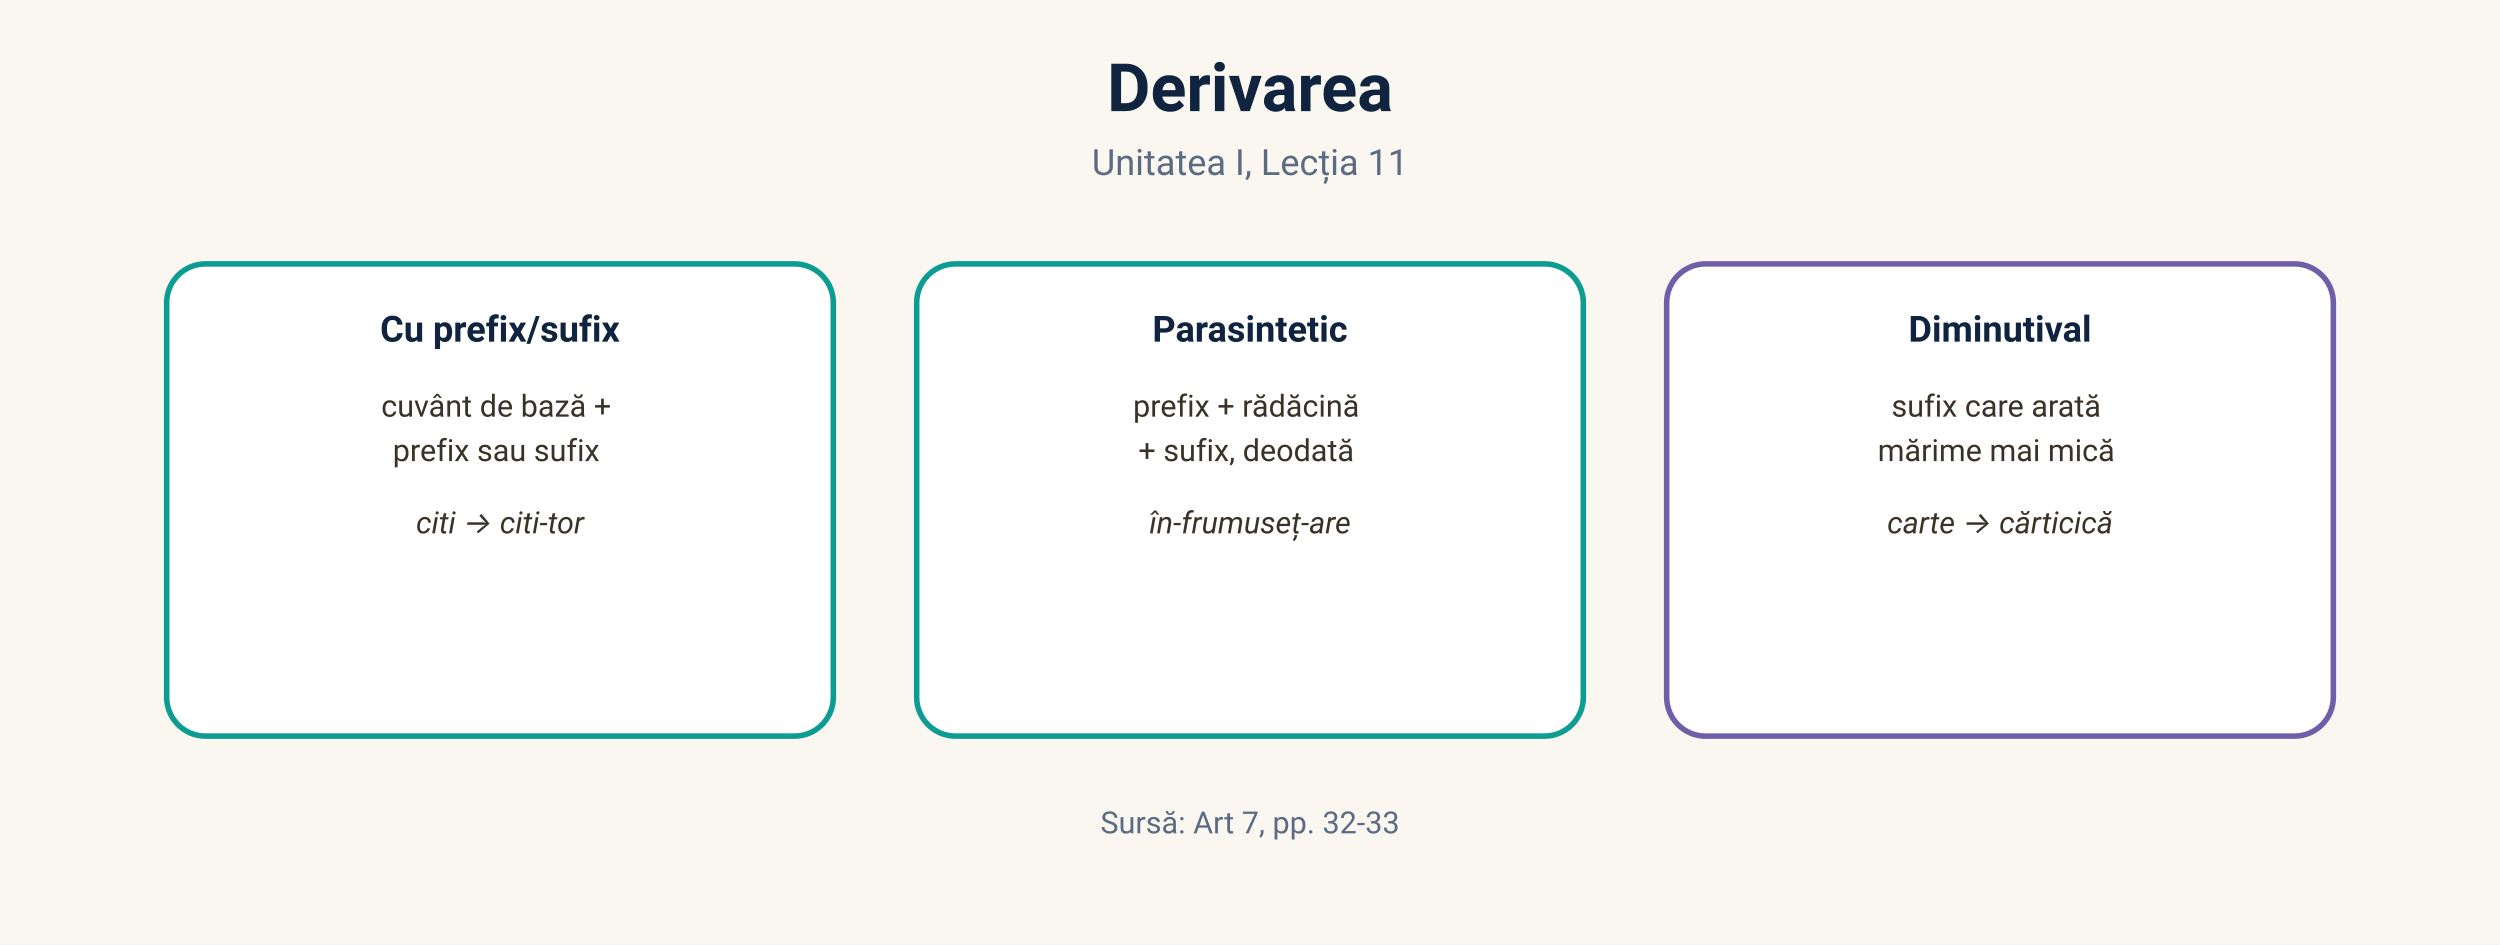
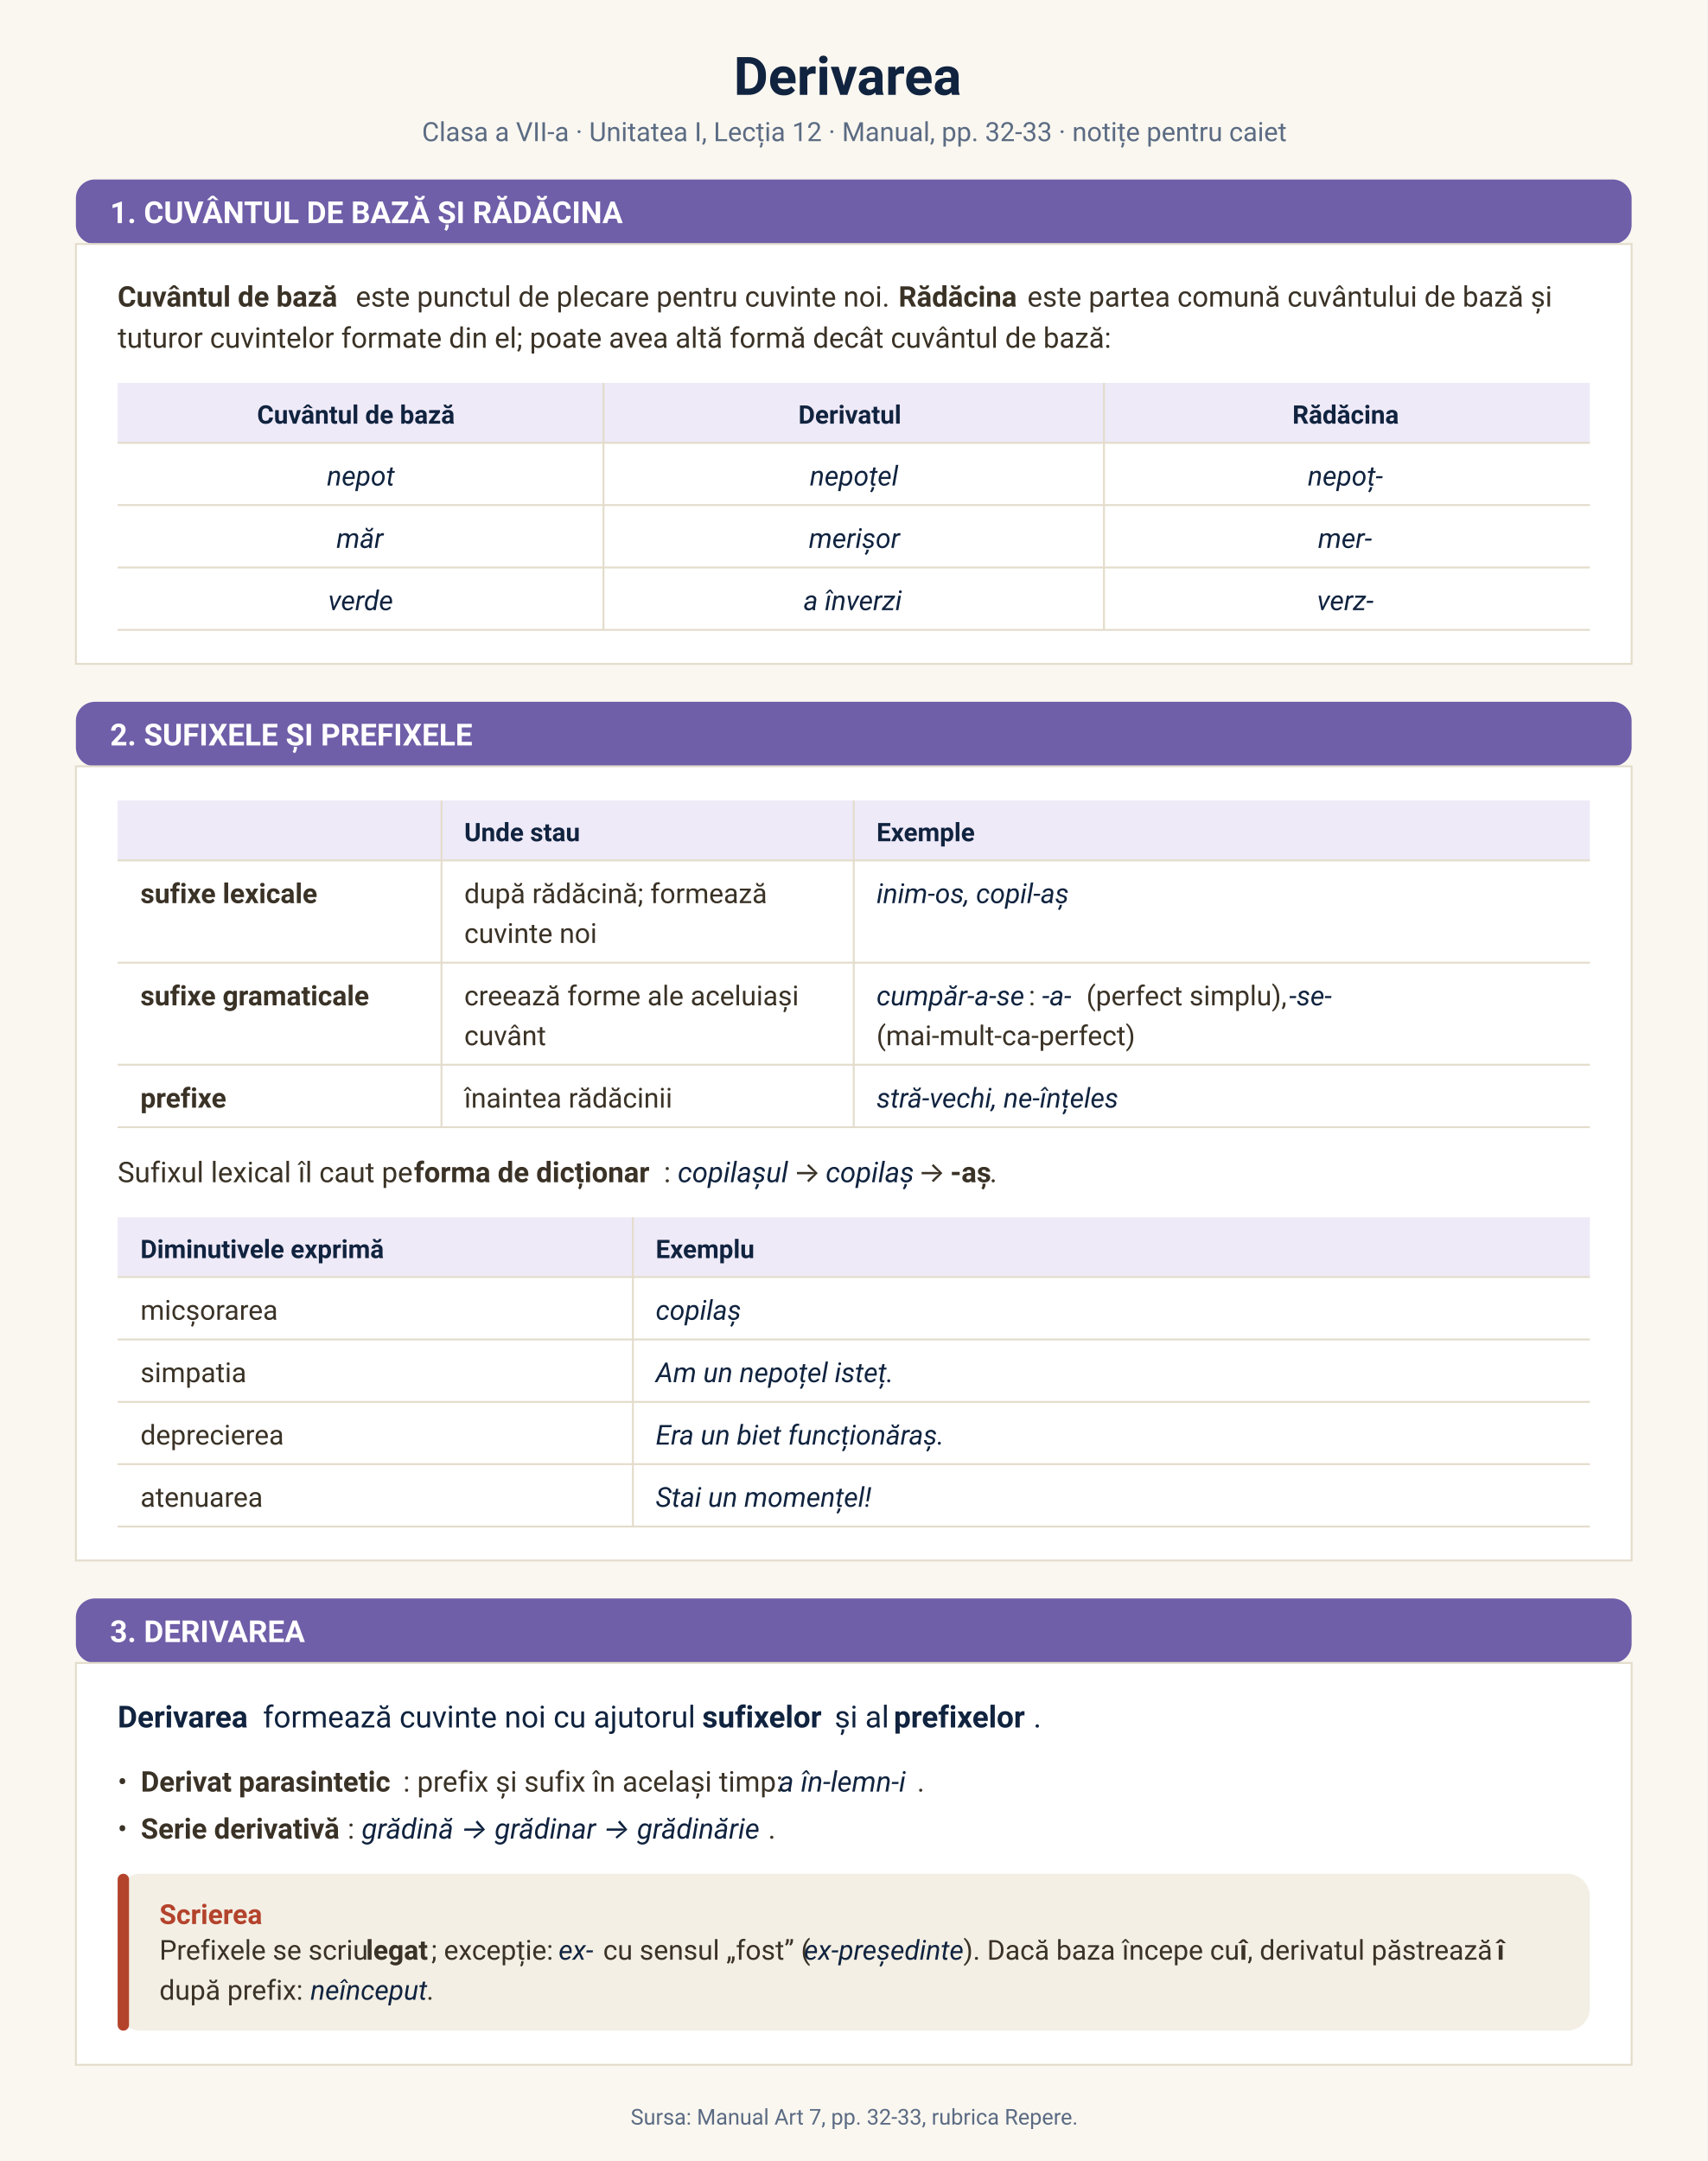
- <svg xmlns="http://www.w3.org/2000/svg" viewBox="0 0 900 340" font-family="'Segoe UI', 'Plus Jakarta Sans', -apple-system, Roboto, sans-serif">
-   <rect width="900" height="340" fill="#faf7f0" />
-   <text x="450" y="40" text-anchor="middle" font-size="24" font-weight="700" fill="#10233f">Derivarea</text>
-   <text x="450" y="63" text-anchor="middle" font-size="13" fill="#5b6b83">Unitatea I, Lecția 11</text>
-   <g>
-     <rect x="60" y="95" width="240" height="170" rx="14" fill="#ffffff" stroke="#0d9c92" stroke-width="2" />
-     <text x="180" y="123" text-anchor="middle" font-size="13" font-weight="700" fill="#10233f">Cu prefix/sufix</text>
-     <text font-size="11" fill="#3a3226" text-anchor="middle">
-       <tspan x="180" y="150">cuvânt de bază +</tspan>
-       <tspan x="180" y="166">prefix sau sufix</tspan>
-       <tspan x="180" y="192" font-style="italic">citi → citi-tor</tspan>
-     </text>
-   </g>
-   <g>
-     <rect x="330" y="95" width="240" height="170" rx="14" fill="#ffffff" stroke="#0d9c92" stroke-width="2" />
-     <text x="450" y="123" text-anchor="middle" font-size="13" font-weight="700" fill="#10233f">Parasintetic</text>
-     <text font-size="11" fill="#3a3226" text-anchor="middle">
-       <tspan x="450" y="150">prefix + rădăcină</tspan>
-       <tspan x="450" y="166">+ sufix, deodată</tspan>
-       <tspan x="450" y="192" font-style="italic">în-frumuseț-are</tspan>
-     </text>
-   </g>
-   <g>
-     <rect x="600" y="95" width="240" height="170" rx="14" fill="#ffffff" stroke="#6f5ea8" stroke-width="2" />
-     <text x="720" y="123" text-anchor="middle" font-size="13" font-weight="700" fill="#10233f">Diminutival</text>
-     <text font-size="11" fill="#3a3226" text-anchor="middle">
-       <tspan x="720" y="150">sufix care arată</tspan>
-       <tspan x="720" y="166">mărime mai mică</tspan>
-       <tspan x="720" y="192" font-style="italic">carte → cărticică</tspan>
-     </text>
-   </g>
-   <text x="450" y="300" text-anchor="middle" font-size="11" fill="#5b6b83">Sursă: Art 7, pp. 32-33</text>
+ <svg xmlns="http://www.w3.org/2000/svg" viewBox="0 0 900 1139" font-family="'Segoe UI', 'Plus Jakarta Sans', -apple-system, Roboto, sans-serif">
+   <rect width="900" height="1139" fill="#faf7f0" />
+   <text x="386.7" y="50.0" font-size="28" fill="#10233f" font-weight="700" textLength="126.6" lengthAdjust="spacing">Derivarea</text>
+   <text x="222.4" y="74.4" font-size="14" fill="#5b6b83" textLength="455.1" lengthAdjust="spacing">Clasa a VII-a · Unitatea I, Lecția 12 · Manual, pp. 32-33 · notițe pentru caiet</text>
+   <rect x="40" y="94.6" width="820" height="34" rx="10" fill="#6f5ea8" />
+   <text x="58" y="117.6" font-size="16" font-weight="700" fill="#ffffff">1. CUVÂNTUL DE BAZĂ ȘI RĂDĂCINA</text>
+   <rect x="40" y="128.6" width="820" height="221.3" fill="#ffffff" stroke="#e3dccb" />
+   <text x="62.0" y="161.6" font-size="15" fill="#3a3226" font-weight="700" textLength="121.5" lengthAdjust="spacing">Cuvântul de bază</text>
+   <text x="187.5" y="161.6" font-size="15" fill="#3a3226" textLength="282.0" lengthAdjust="spacing">este punctul de plecare pentru cuvinte noi.</text>
+   <text x="473.6" y="161.6" font-size="15" fill="#3a3226" font-weight="700" textLength="63.9" lengthAdjust="spacing">Rădăcina</text>
+   <text x="541.5" y="161.6" font-size="15" fill="#3a3226" textLength="272.7" lengthAdjust="spacing">este partea comună cuvântului de bază și</text>
+   <text x="62.0" y="183.3" font-size="15" fill="#3a3226" textLength="523.6" lengthAdjust="spacing">tuturor cuvintelor formate din el; poate avea altă formă decât cuvântul de bază:</text>
+   <rect x="62.0" y="201.8" width="776.0" height="31.6" fill="#efeaf8" />
+   <text x="135.5" y="223.3" font-size="13.5" fill="#10233f" font-weight="700" textLength="109.3" lengthAdjust="spacing">Cuvântul de bază</text>
+   <text x="420.8" y="223.3" font-size="13.5" fill="#10233f" font-weight="700" textLength="58.3" lengthAdjust="spacing">Derivatul</text>
+   <text x="681.2" y="223.3" font-size="13.5" fill="#10233f" font-weight="700" textLength="57.5" lengthAdjust="spacing">Rădăcina</text>
+   <line x1="62.0" y1="233.4" x2="838.0" y2="233.4" stroke="#e3dccb" />
+   <text x="172.3" y="255.9" font-size="14.5" fill="#10233f" font-style="italic" textLength="35.5" lengthAdjust="spacing">nepot</text>
+   <text x="426.8" y="255.9" font-size="14.5" fill="#10233f" font-style="italic" textLength="46.4" lengthAdjust="spacing">nepoțel</text>
+   <text x="689.3" y="255.9" font-size="14.5" fill="#10233f" font-style="italic" textLength="41.3" lengthAdjust="spacing">nepoț-</text>
+   <line x1="62.0" y1="266.2" x2="838.0" y2="266.2" stroke="#e3dccb" />
+   <text x="177.3" y="288.8" font-size="14.5" fill="#10233f" font-style="italic" textLength="25.5" lengthAdjust="spacing">măr</text>
+   <text x="426.3" y="288.8" font-size="14.5" fill="#10233f" font-style="italic" textLength="47.4" lengthAdjust="spacing">merișor</text>
+   <text x="694.7" y="288.8" font-size="14.5" fill="#10233f" font-style="italic" textLength="30.6" lengthAdjust="spacing">mer-</text>
+   <line x1="62.0" y1="299.1" x2="838.0" y2="299.1" stroke="#e3dccb" />
+   <text x="173.0" y="321.6" font-size="14.5" fill="#10233f" font-style="italic" textLength="34.1" lengthAdjust="spacing">verde</text>
+   <text x="423.5" y="321.6" font-size="14.5" fill="#10233f" font-style="italic" textLength="53.1" lengthAdjust="spacing">a înverzi</text>
+   <text x="694.2" y="321.6" font-size="14.5" fill="#10233f" font-style="italic" textLength="31.5" lengthAdjust="spacing">verz-</text>
+   <line x1="62.0" y1="332.0" x2="838.0" y2="332.0" stroke="#e3dccb" />
+   <line x1="318.1" y1="201.8" x2="318.1" y2="331.9" stroke="#e3dccb" />
+   <line x1="581.9" y1="201.8" x2="581.9" y2="331.9" stroke="#e3dccb" />
+   <rect x="40" y="369.9" width="820" height="34" rx="10" fill="#6f5ea8" />
+   <text x="58" y="392.9" font-size="16" font-weight="700" fill="#ffffff">2. SUFIXELE ȘI PREFIXELE</text>
+   <rect x="40" y="403.9" width="820" height="418.6" fill="#ffffff" stroke="#e3dccb" />
+   <rect x="62.0" y="421.9" width="776.0" height="31.6" fill="#efeaf8" />
+   <text x="244.7" y="443.4" font-size="13.5" fill="#10233f" font-weight="700" textLength="64.1" lengthAdjust="spacing">Unde stau</text>
+   <text x="462.0" y="443.4" font-size="13.5" fill="#10233f" font-weight="700" textLength="53.7" lengthAdjust="spacing">Exemple</text>
+   <line x1="62.0" y1="453.5" x2="838.0" y2="453.5" stroke="#e3dccb" />
+   <text x="74.0" y="476.0" font-size="14.5" fill="#3a3226" font-weight="700" textLength="95.3" lengthAdjust="spacing">sufixe lexicale</text>
+   <text x="244.7" y="476.0" font-size="14.5" fill="#3a3226" textLength="157.5" lengthAdjust="spacing">după rădăcină; formează</text>
+   <text x="244.7" y="497.0" font-size="14.5" fill="#3a3226" textLength="70.3" lengthAdjust="spacing">cuvinte noi</text>
+   <text x="462.0" y="476.0" font-size="14.5" fill="#10233f" font-style="italic" textLength="103.7" lengthAdjust="spacing">inim-os, copil-aș</text>
+   <line x1="62.0" y1="507.4" x2="838.0" y2="507.4" stroke="#e3dccb" />
+   <text x="74.0" y="529.9" font-size="14.5" fill="#3a3226" font-weight="700" textLength="124.8" lengthAdjust="spacing">sufixe gramaticale</text>
+   <text x="244.7" y="529.9" font-size="14.5" fill="#3a3226" textLength="170.2" lengthAdjust="spacing">creează forme ale aceluiași</text>
+   <text x="244.7" y="550.9" font-size="14.5" fill="#3a3226" textLength="42.5" lengthAdjust="spacing">cuvânt</text>
+   <text x="462.0" y="529.9" font-size="14.5" fill="#10233f" font-style="italic" textLength="80.2" lengthAdjust="spacing">cumpăr-a-se</text>
+   <text x="542.2" y="529.9" font-size="14.5" fill="#3a3226" textLength="3.2" lengthAdjust="spacing">:</text>
+   <text x="549.3" y="529.9" font-size="14.5" fill="#10233f" font-style="italic" textLength="19.4" lengthAdjust="spacing">-a-</text>
+   <text x="572.6" y="529.9" font-size="14.5" fill="#3a3226" textLength="103.0" lengthAdjust="spacing">(perfect simplu),</text>
+   <text x="679.5" y="529.9" font-size="14.5" fill="#10233f" font-style="italic" textLength="24.5" lengthAdjust="spacing">-se-</text>
+   <text x="462.0" y="550.9" font-size="14.5" fill="#3a3226" textLength="137.5" lengthAdjust="spacing">(mai-mult-ca-perfect)</text>
+   <line x1="62.0" y1="561.2" x2="838.0" y2="561.2" stroke="#e3dccb" />
+   <text x="74.0" y="583.8" font-size="14.5" fill="#3a3226" font-weight="700" textLength="48.0" lengthAdjust="spacing">prefixe</text>
+   <text x="244.7" y="583.8" font-size="14.5" fill="#3a3226" textLength="108.5" lengthAdjust="spacing">înaintea rădăcinii</text>
+   <text x="462.0" y="583.8" font-size="14.5" fill="#10233f" font-style="italic" textLength="129.9" lengthAdjust="spacing">stră-vechi, ne-înțeles</text>
+   <line x1="62.0" y1="594.1" x2="838.0" y2="594.1" stroke="#e3dccb" />
+   <line x1="232.7" y1="421.9" x2="232.7" y2="594.1" stroke="#e3dccb" />
+   <line x1="450.0" y1="421.9" x2="450.0" y2="594.1" stroke="#e3dccb" />
+   <text x="62.0" y="623.1" font-size="15" fill="#3a3226" textLength="152.1" lengthAdjust="spacing">Sufixul lexical îl caut pe</text>
+   <text x="218.2" y="623.1" font-size="15" fill="#3a3226" font-weight="700" textLength="131.7" lengthAdjust="spacing">forma de dicționar</text>
+   <text x="349.9" y="623.1" font-size="15" fill="#3a3226" textLength="3.3" lengthAdjust="spacing">:</text>
+   <text x="357.2" y="623.1" font-size="15" fill="#10233f" font-style="italic" textLength="57.0" lengthAdjust="spacing">copilașul</text>
+   <text x="418.2" y="623.1" font-size="15" fill="#3a3226" textLength="12.9" lengthAdjust="spacing">→</text>
+   <text x="435.2" y="623.1" font-size="15" fill="#10233f" font-style="italic" textLength="44.7" lengthAdjust="spacing">copilaș</text>
+   <text x="483.9" y="623.1" font-size="15" fill="#3a3226" textLength="12.9" lengthAdjust="spacing">→</text>
+   <text x="500.9" y="623.1" font-size="15" fill="#3a3226" font-weight="700" textLength="20.7" lengthAdjust="spacing">-aș</text>
+   <text x="521.6" y="623.1" font-size="15" fill="#3a3226" textLength="3.3" lengthAdjust="spacing">.</text>
+   <rect x="62.0" y="641.6" width="776.0" height="31.6" fill="#efeaf8" />
+   <text x="74.0" y="663.1" font-size="13.5" fill="#10233f" font-weight="700" textLength="136.9" lengthAdjust="spacing">Diminutivele exprimă</text>
+   <text x="345.6" y="663.1" font-size="13.5" fill="#10233f" font-weight="700" textLength="54.7" lengthAdjust="spacing">Exemplu</text>
+   <line x1="62.0" y1="673.1" x2="838.0" y2="673.1" stroke="#e3dccb" />
+   <text x="74.0" y="695.6" font-size="14.5" fill="#3a3226" textLength="69.7" lengthAdjust="spacing">micșorarea</text>
+   <text x="345.6" y="695.6" font-size="14.5" fill="#10233f" font-style="italic" textLength="43.2" lengthAdjust="spacing">copilaș</text>
+   <line x1="62.0" y1="706.0" x2="838.0" y2="706.0" stroke="#e3dccb" />
+   <text x="74.0" y="728.5" font-size="14.5" fill="#3a3226" textLength="53.8" lengthAdjust="spacing">simpatia</text>
+   <text x="345.6" y="728.5" font-size="14.5" fill="#10233f" font-style="italic" textLength="125.1" lengthAdjust="spacing">Am un nepoțel isteț.</text>
+   <line x1="62.0" y1="738.9" x2="838.0" y2="738.9" stroke="#e3dccb" />
+   <text x="74.0" y="761.4" font-size="14.5" fill="#3a3226" textLength="75.0" lengthAdjust="spacing">deprecierea</text>
+   <text x="345.6" y="761.4" font-size="14.5" fill="#10233f" font-style="italic" textLength="152.8" lengthAdjust="spacing">Era un biet funcționăraș.</text>
+   <line x1="62.0" y1="771.7" x2="838.0" y2="771.7" stroke="#e3dccb" />
+   <text x="74.0" y="794.2" font-size="14.5" fill="#3a3226" textLength="63.8" lengthAdjust="spacing">atenuarea</text>
+   <text x="345.6" y="794.2" font-size="14.5" fill="#10233f" font-style="italic" textLength="115.7" lengthAdjust="spacing">Stai un momențel!</text>
+   <line x1="62.0" y1="804.6" x2="838.0" y2="804.6" stroke="#e3dccb" />
+   <line x1="333.6" y1="641.6" x2="333.6" y2="804.5" stroke="#e3dccb" />
+   <rect x="40" y="842.5" width="820" height="34" rx="10" fill="#6f5ea8" />
+   <text x="58" y="865.5" font-size="16" font-weight="700" fill="#ffffff">3. DERIVAREA</text>
+   <rect x="40" y="876.5" width="820" height="211.8" fill="#ffffff" stroke="#e3dccb" />
+   <text x="62.0" y="910.5" font-size="16" fill="#10233f" font-weight="700" textLength="72.3" lengthAdjust="spacing">Derivarea</text>
+   <text x="138.6" y="910.5" font-size="16" fill="#10233f" textLength="227.2" lengthAdjust="spacing">formează cuvinte noi cu ajutorul</text>
+   <text x="370.1" y="910.5" font-size="16" fill="#10233f" font-weight="700" textLength="65.4" lengthAdjust="spacing">sufixelor</text>
+   <text x="439.9" y="910.5" font-size="16" fill="#10233f" textLength="26.9" lengthAdjust="spacing">și al</text>
+   <text x="471.1" y="910.5" font-size="16" fill="#10233f" font-weight="700" textLength="73.6" lengthAdjust="spacing">prefixelor</text>
+   <text x="544.7" y="910.5" font-size="16" fill="#10233f" textLength="3.5" lengthAdjust="spacing">.</text>
+   <text x="62.0" y="944.3" font-size="15" fill="#3a3226">•</text>
+   <text x="74.2" y="944.3" font-size="15" fill="#3a3226" font-weight="700" textLength="138.3" lengthAdjust="spacing">Derivat parasintetic</text>
+   <text x="212.5" y="944.3" font-size="15" fill="#3a3226" textLength="193.9" lengthAdjust="spacing">: prefix și sufix în același timp:</text>
+   <text x="410.5" y="944.3" font-size="15" fill="#10233f" font-style="italic" textLength="72.9" lengthAdjust="spacing">a în-lemn-i</text>
+   <text x="483.4" y="944.3" font-size="15" fill="#3a3226" textLength="3.3" lengthAdjust="spacing">.</text>
+   <text x="62.0" y="969.1" font-size="15" fill="#3a3226">•</text>
+   <text x="74.2" y="969.1" font-size="15" fill="#3a3226" font-weight="700" textLength="109.0" lengthAdjust="spacing">Serie derivativă</text>
+   <text x="183.2" y="969.1" font-size="15" fill="#3a3226" textLength="3.3" lengthAdjust="spacing">:</text>
+   <text x="190.6" y="969.1" font-size="15" fill="#10233f" font-style="italic" textLength="214.3" lengthAdjust="spacing">grădină → grădinar → grădinărie</text>
+   <text x="404.9" y="969.1" font-size="15" fill="#3a3226" textLength="3.3" lengthAdjust="spacing">.</text>
+   <rect x="62.0" y="987.6" width="776.0" height="82.7" rx="12" fill="#f3efe4" />
+   <rect x="62.0" y="987.6" width="6" height="82.7" rx="3" fill="#b4432c" />
+   <text x="84.0" y="1014.1" font-size="14.5" fill="#b4432c" font-weight="700" textLength="54.2" lengthAdjust="spacing">Scrierea</text>
+   <text x="84.0" y="1032.9" font-size="14.5" fill="#3a3226" textLength="105.0" lengthAdjust="spacing">Prefixele se scriu</text>
+   <text x="192.9" y="1032.9" font-size="14.5" fill="#3a3226" font-weight="700" textLength="34.4" lengthAdjust="spacing">legat</text>
+   <text x="227.3" y="1032.9" font-size="14.5" fill="#3a3226" textLength="63.2" lengthAdjust="spacing">; excepție:</text>
+   <text x="294.4" y="1032.9" font-size="14.5" fill="#10233f" font-style="italic" textLength="19.6" lengthAdjust="spacing">ex-</text>
+   <text x="317.9" y="1032.9" font-size="14.5" fill="#3a3226" textLength="105.8" lengthAdjust="spacing">cu sensul „fost” (</text>
+   <text x="423.7" y="1032.9" font-size="14.5" fill="#10233f" font-style="italic" textLength="84.1" lengthAdjust="spacing">ex-președinte</text>
+   <text x="507.8" y="1032.9" font-size="14.5" fill="#3a3226" textLength="141.7" lengthAdjust="spacing">). Dacă baza începe cu</text>
+   <text x="653.4" y="1032.9" font-size="14.5" fill="#3a3226" font-weight="700" textLength="4.1" lengthAdjust="spacing">î</text>
+   <text x="657.5" y="1032.9" font-size="14.5" fill="#3a3226" textLength="127.6" lengthAdjust="spacing">, derivatul păstrează</text>
+   <text x="789.0" y="1032.9" font-size="14.5" fill="#3a3226" font-weight="700" textLength="4.1" lengthAdjust="spacing">î</text>
+   <text x="84.0" y="1054.0" font-size="14.5" fill="#3a3226" textLength="75.7" lengthAdjust="spacing">după prefix:</text>
+   <text x="163.6" y="1054.0" font-size="14.5" fill="#10233f" font-style="italic" textLength="61.2" lengthAdjust="spacing">neînceput</text>
+   <text x="224.8" y="1054.0" font-size="14.5" fill="#3a3226" textLength="3.2" lengthAdjust="spacing">.</text>
+   <text x="332.4" y="1119.8" font-size="11.5" fill="#5b6b83" textLength="235.3" lengthAdjust="spacing">Sursa: Manual Art 7, pp. 32-33, rubrica Repere.</text>
</svg>
